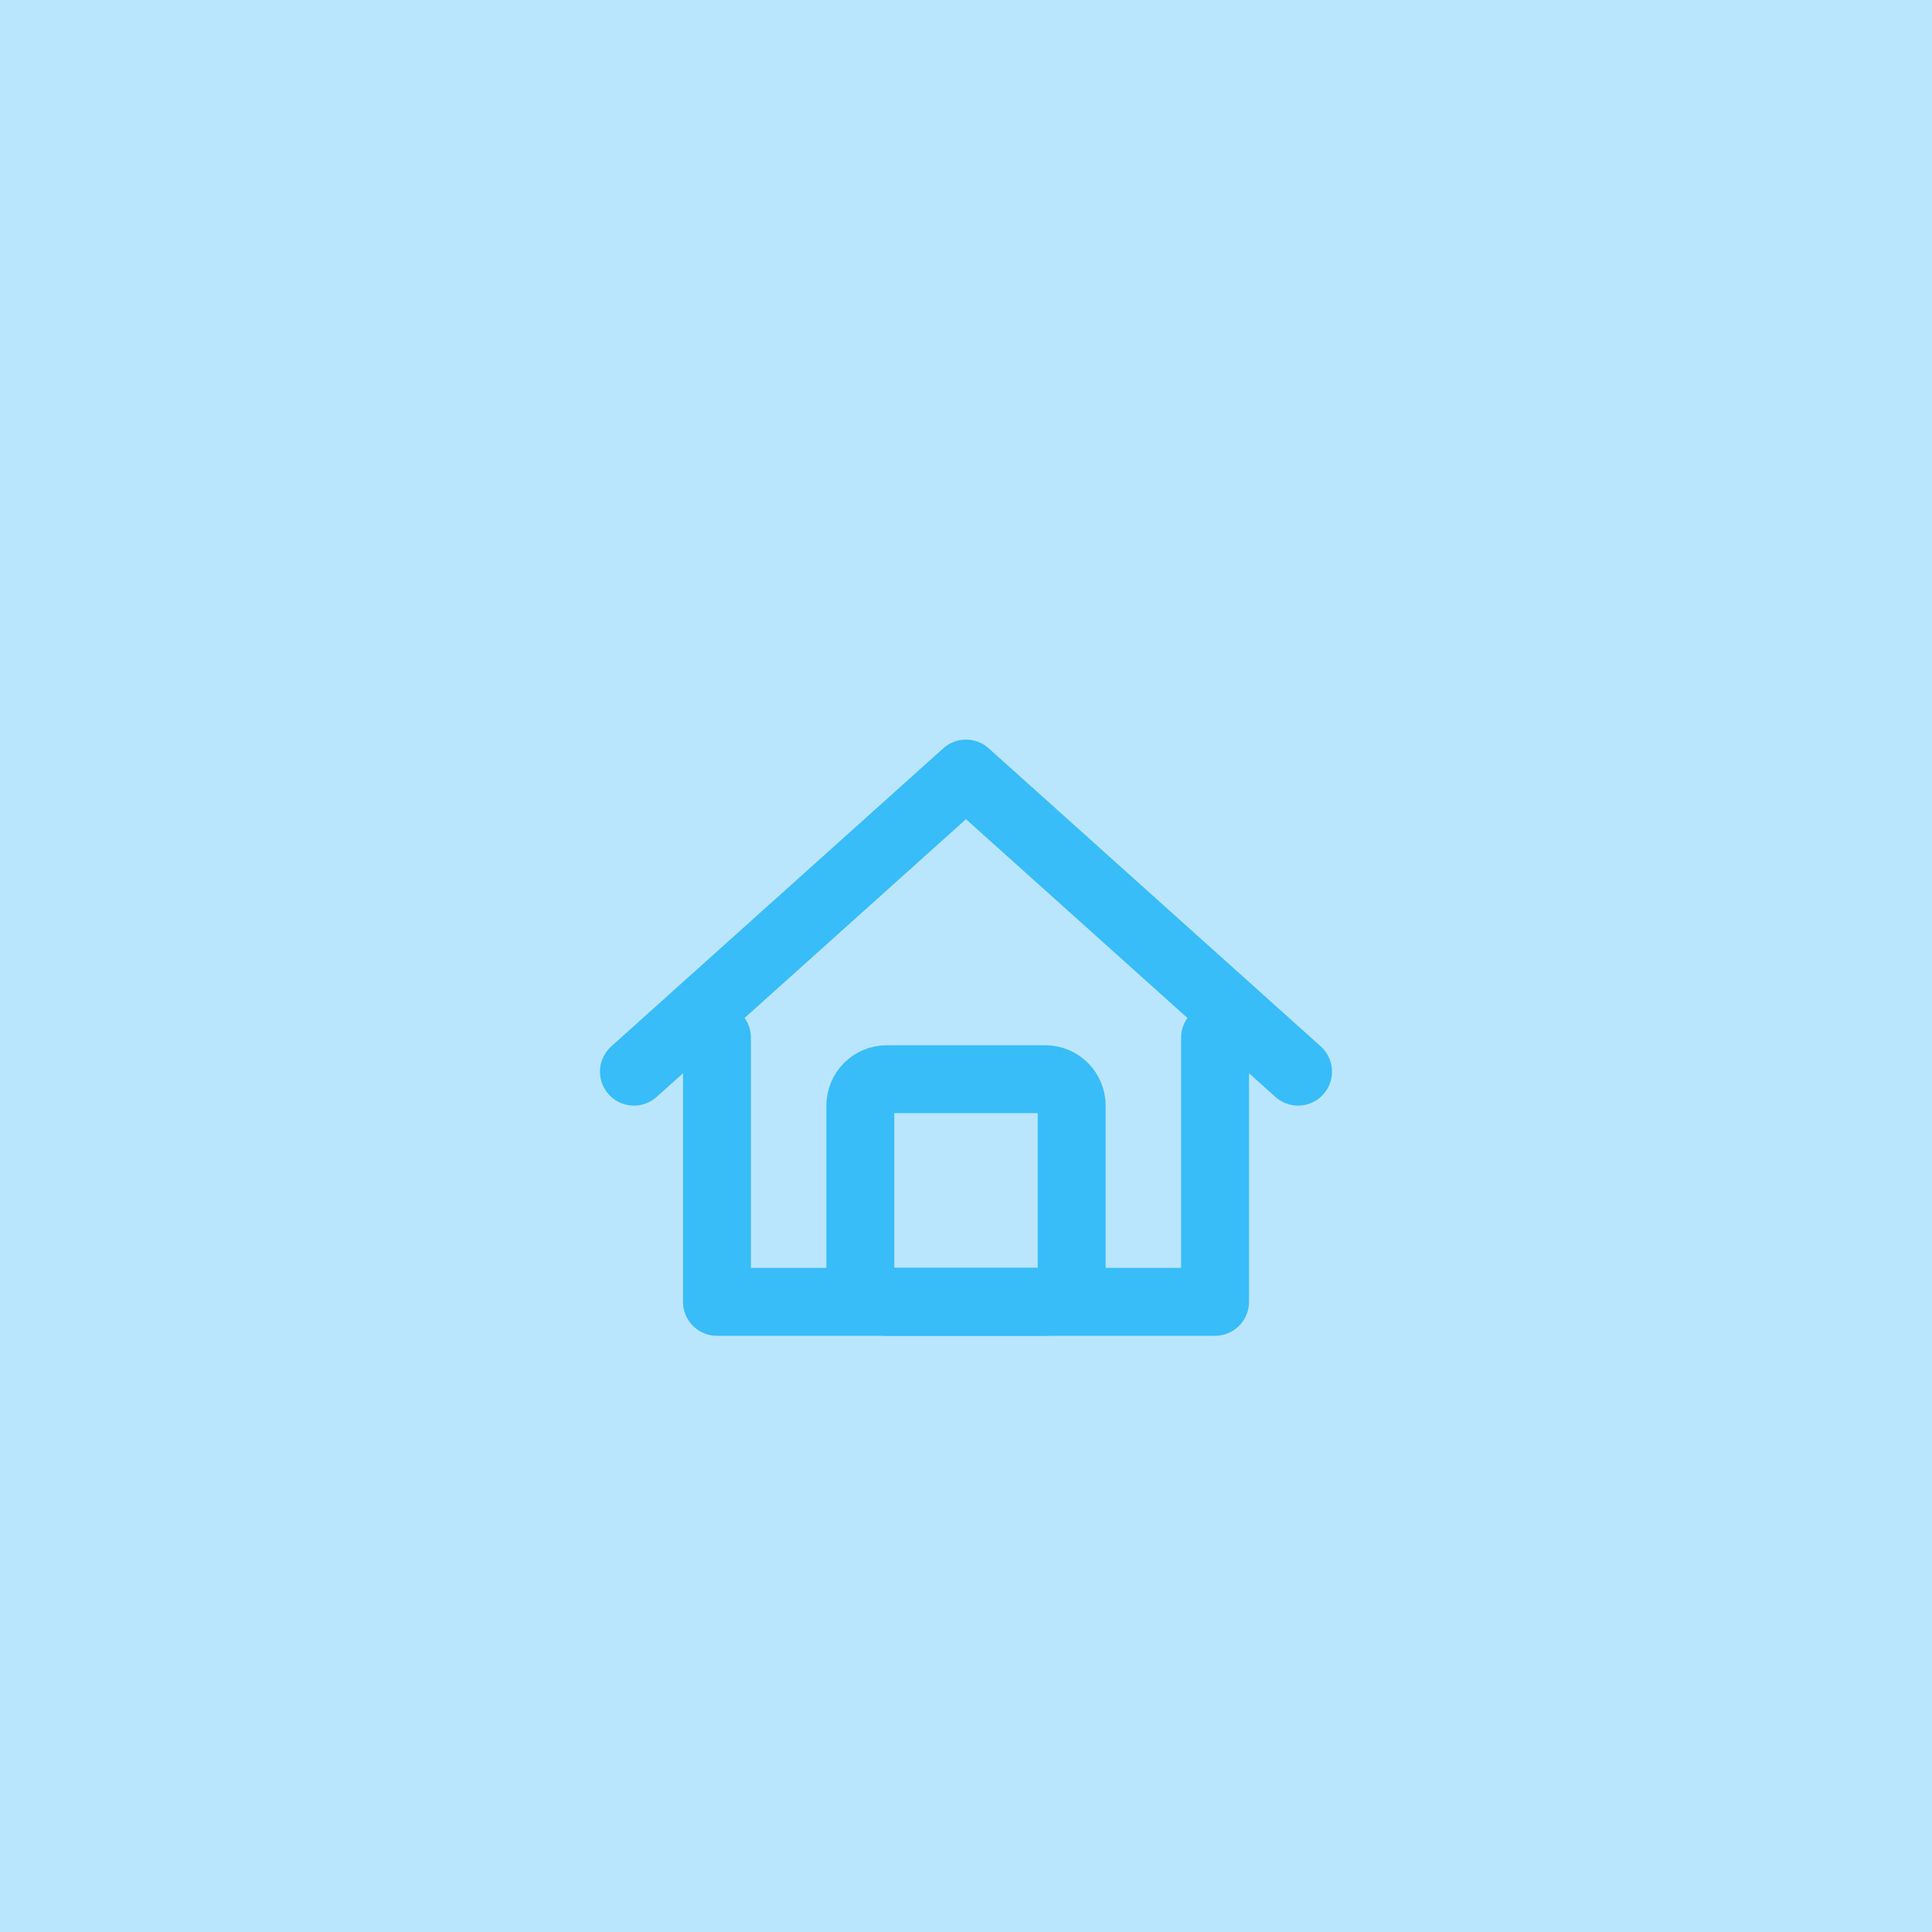
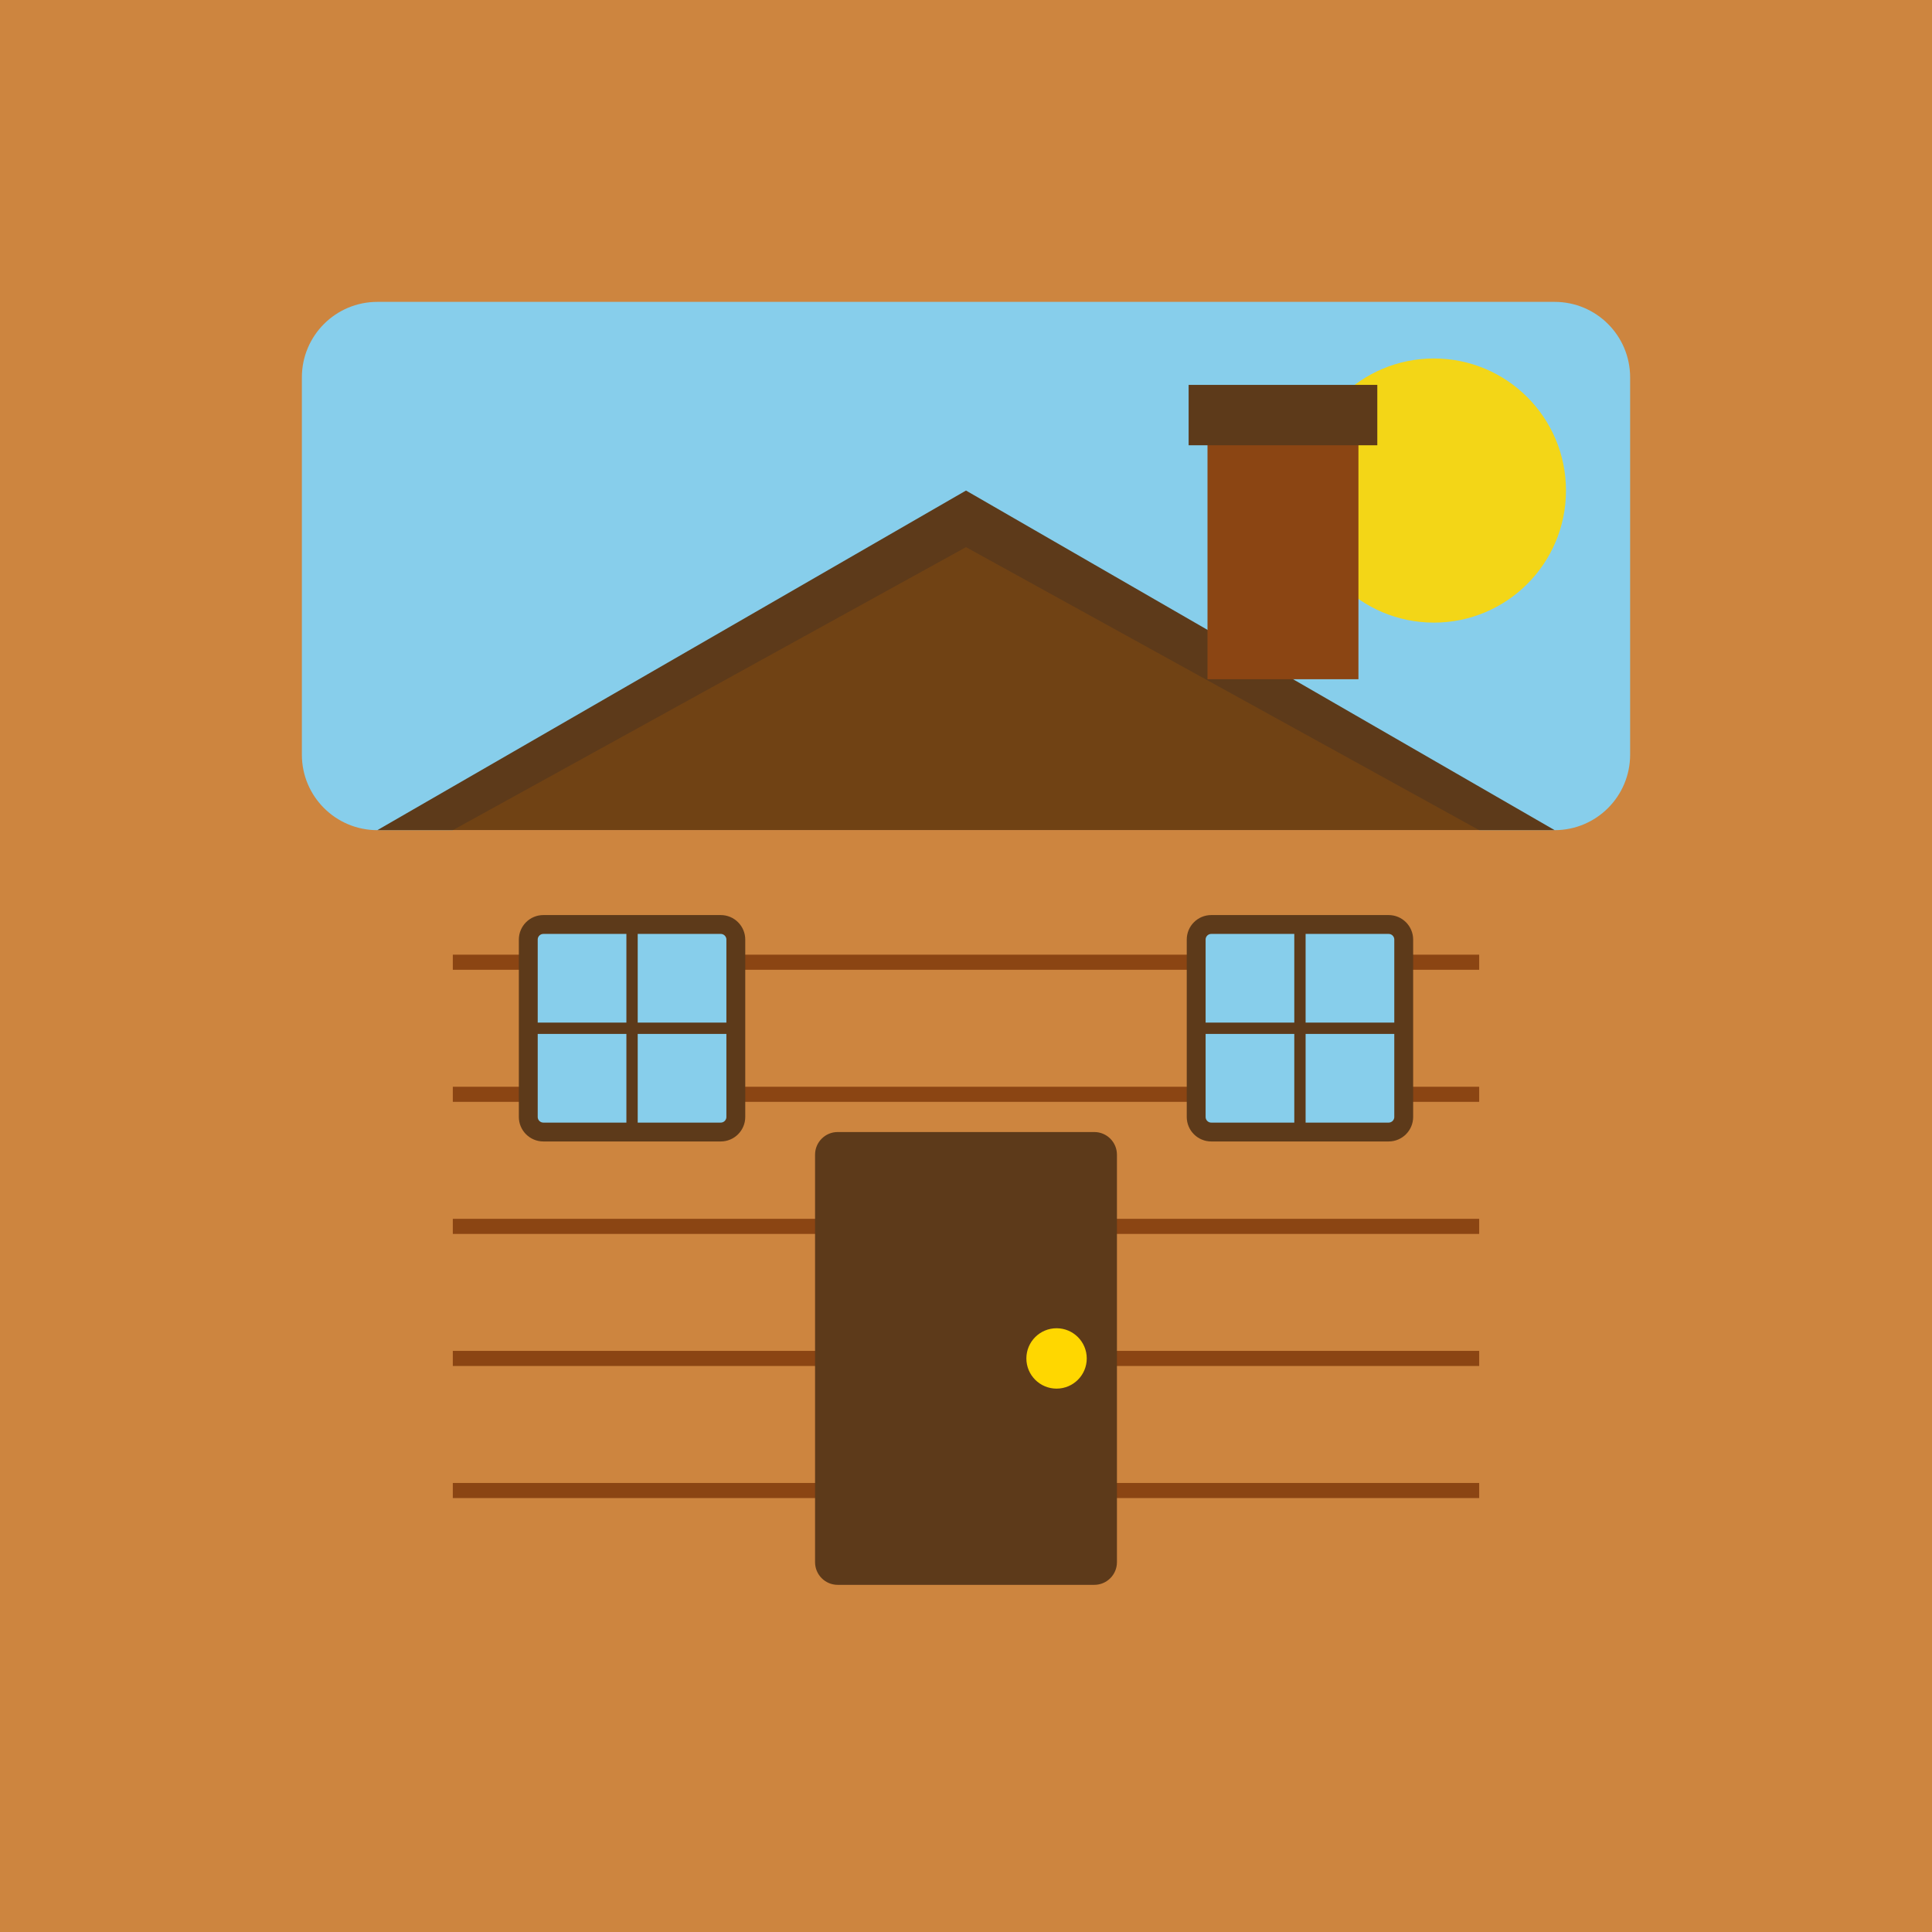
<svg xmlns="http://www.w3.org/2000/svg" viewBox="0 0 512 512">
-   <rect width="512" height="512" fill="#bae6fd" />
-   <g fill="none" stroke="#38bdf8" stroke-width="18" stroke-linecap="round" stroke-linejoin="round">
-     <path d="M190 275 L190 345 L322 345 L322 275" />
-     <path d="M168 284 L256 205 L344 284" />
-     <rect x="228" y="286" width="56" height="59" rx="7" />
-   </g>
+   <rect width="512" height="512" fill="#CD853F" />
+   <rect x="80" y="80" width="352" height="140" rx="20" fill="#87CEEB" />
+   <circle cx="380" cy="130" r="35" fill="#FFD700" opacity="0.9" />
+   <polygon points="256,130 100,220 412,220" fill="#5D3A1A" />
+   <polygon points="256,145 120,220 392,220" fill="#704214" />
+   <rect x="120" y="220" width="272" height="200" fill="#CD853F" />
+   <line x1="120" y1="255" x2="392" y2="255" stroke="#8B4513" stroke-width="4" />
+   <line x1="120" y1="290" x2="392" y2="290" stroke="#8B4513" stroke-width="4" />
+   <line x1="120" y1="325" x2="392" y2="325" stroke="#8B4513" stroke-width="4" />
+   <line x1="120" y1="360" x2="392" y2="360" stroke="#8B4513" stroke-width="4" />
+   <line x1="120" y1="395" x2="392" y2="395" stroke="#8B4513" stroke-width="4" />
+   <rect x="216" y="300" width="80" height="120" rx="6" fill="#5D3A1A" />
+   <circle cx="280" cy="360" r="8" fill="#FFD700" />
+   <rect x="140" y="245" width="55" height="55" rx="4" fill="#87CEEB" stroke="#5D3A1A" stroke-width="5" />
+   <line x1="167.5" y1="245" x2="167.5" y2="300" stroke="#5D3A1A" stroke-width="3" />
+   <line x1="140" y1="272.5" x2="195" y2="272.5" stroke="#5D3A1A" stroke-width="3" />
+   <rect x="317" y="245" width="55" height="55" rx="4" fill="#87CEEB" stroke="#5D3A1A" stroke-width="5" />
+   <line x1="344.5" y1="245" x2="344.5" y2="300" stroke="#5D3A1A" stroke-width="3" />
+   <line x1="317" y1="272.5" x2="372" y2="272.5" stroke="#5D3A1A" stroke-width="3" />
+   <rect x="320" y="110" width="40" height="70" fill="#8B4513" />
+   <rect x="315" y="102" width="50" height="16" fill="#5D3A1A" />
</svg>
